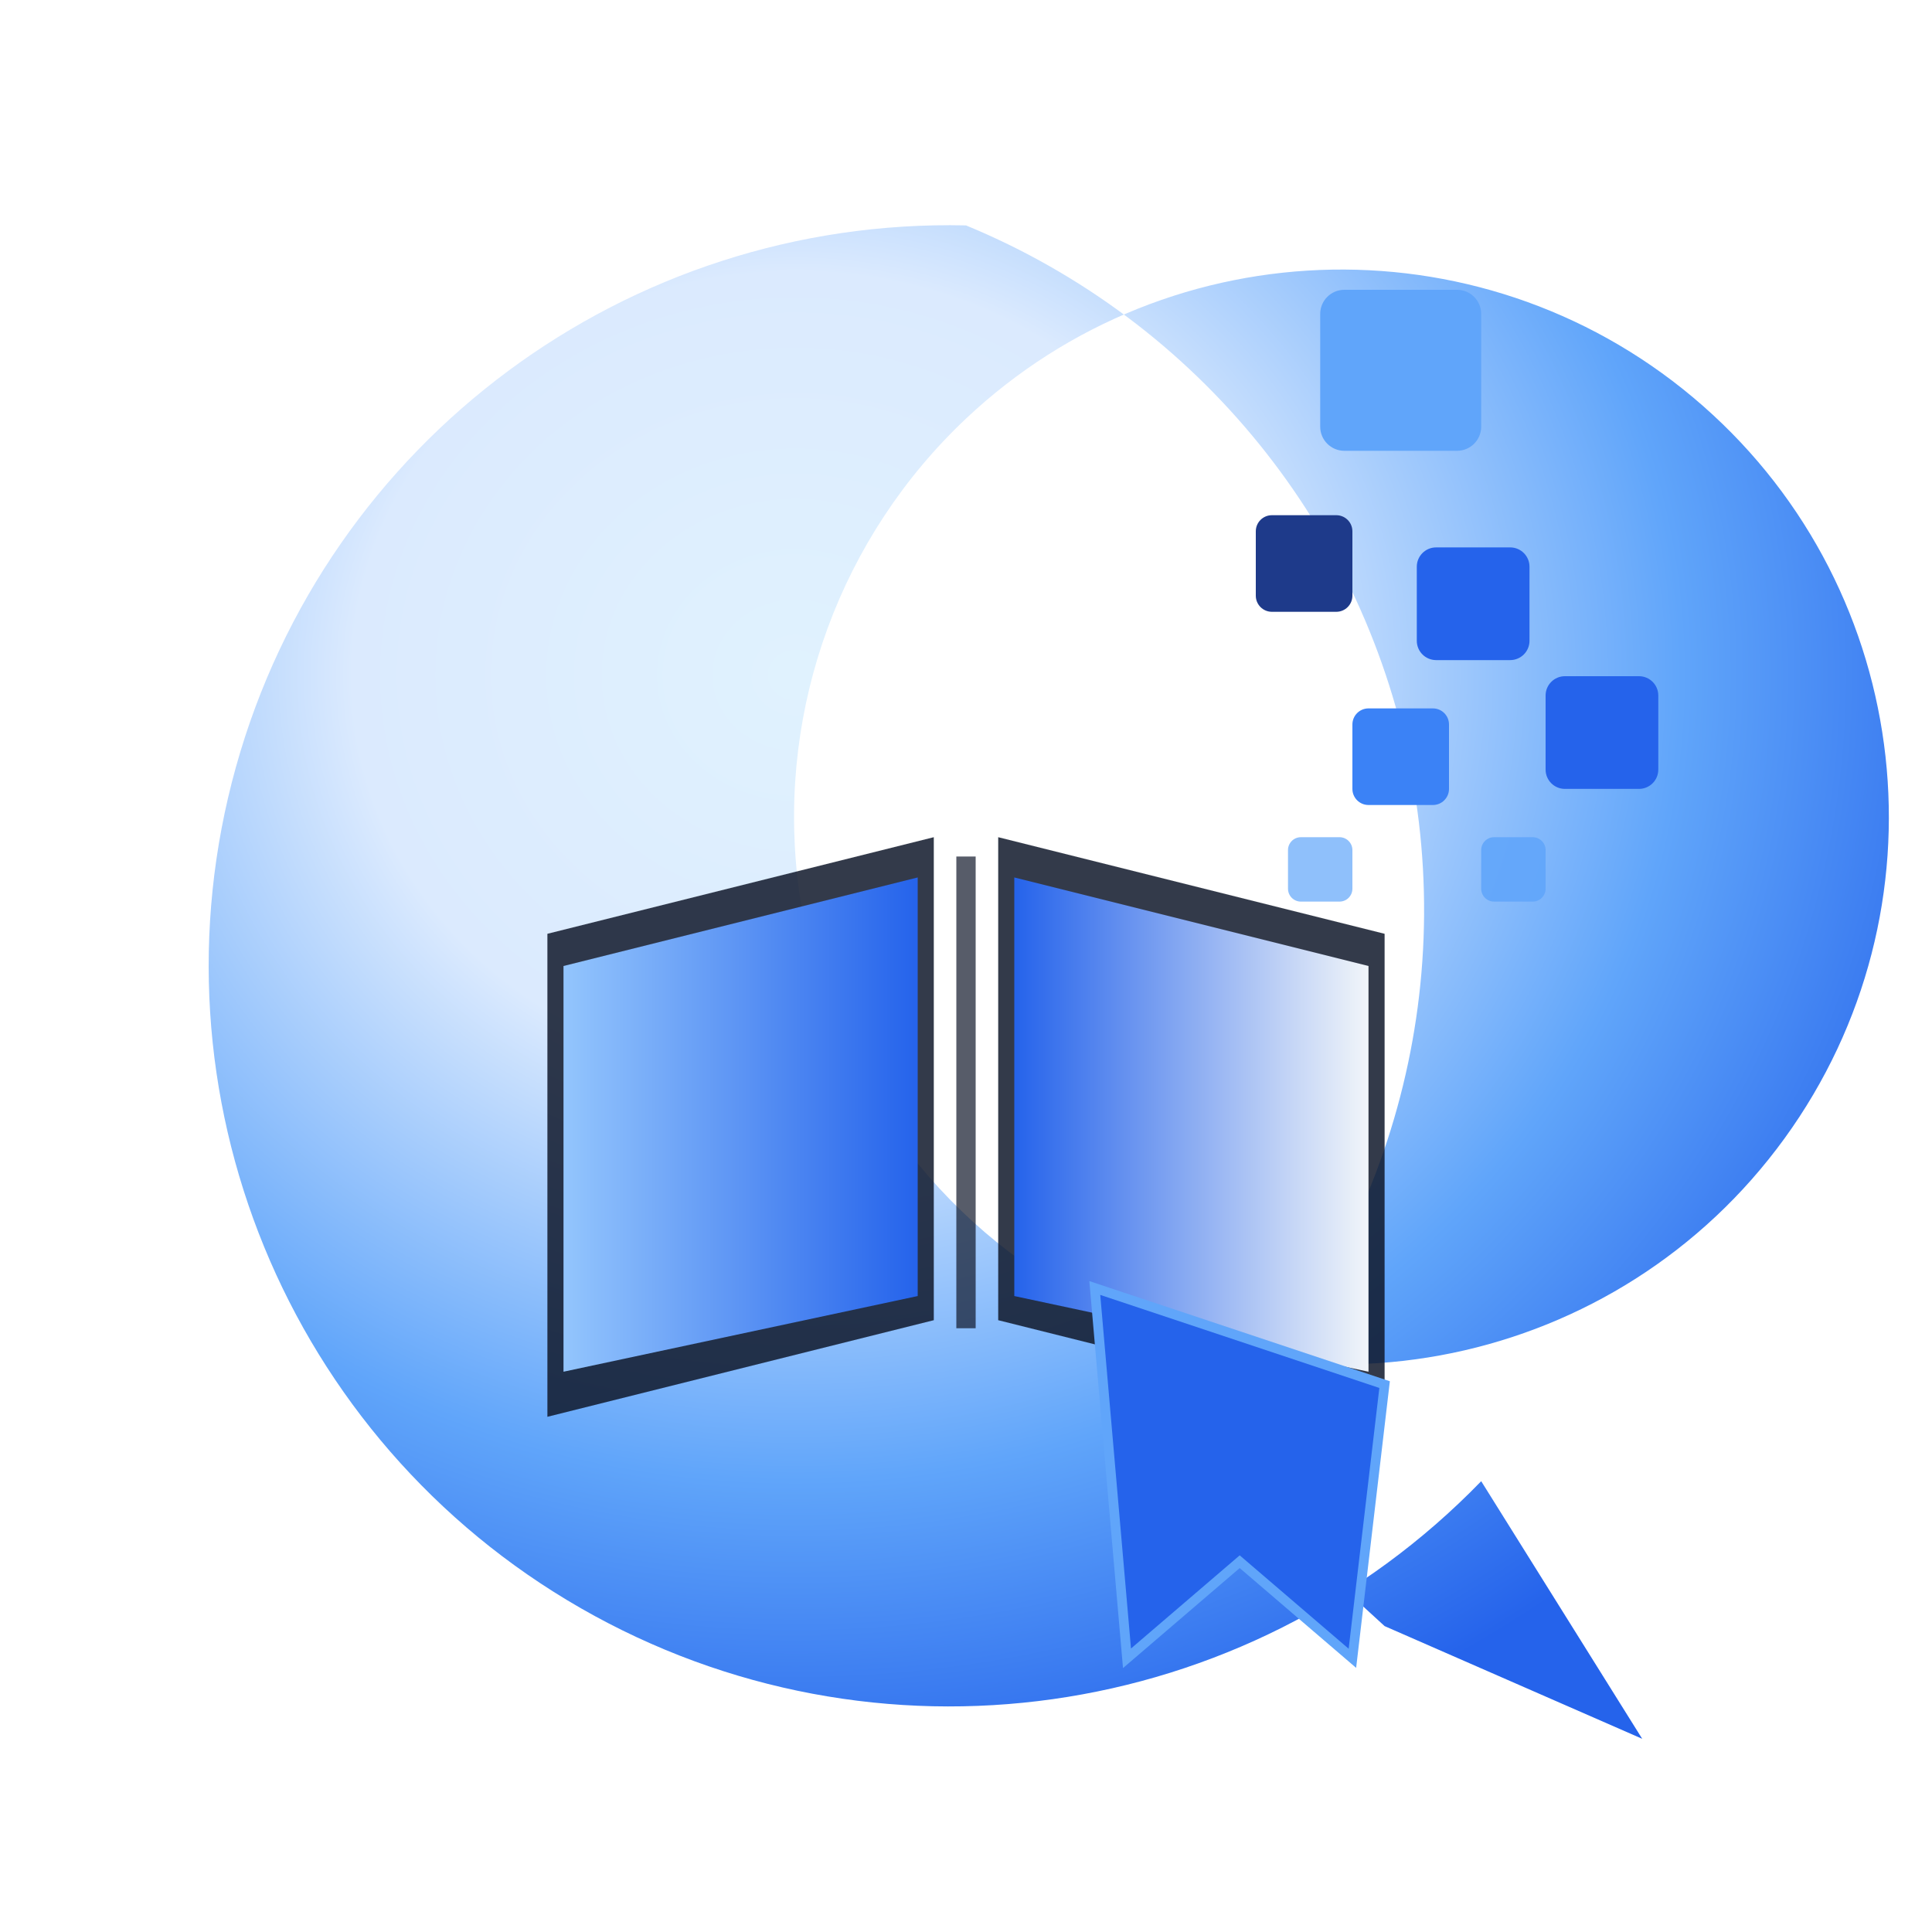
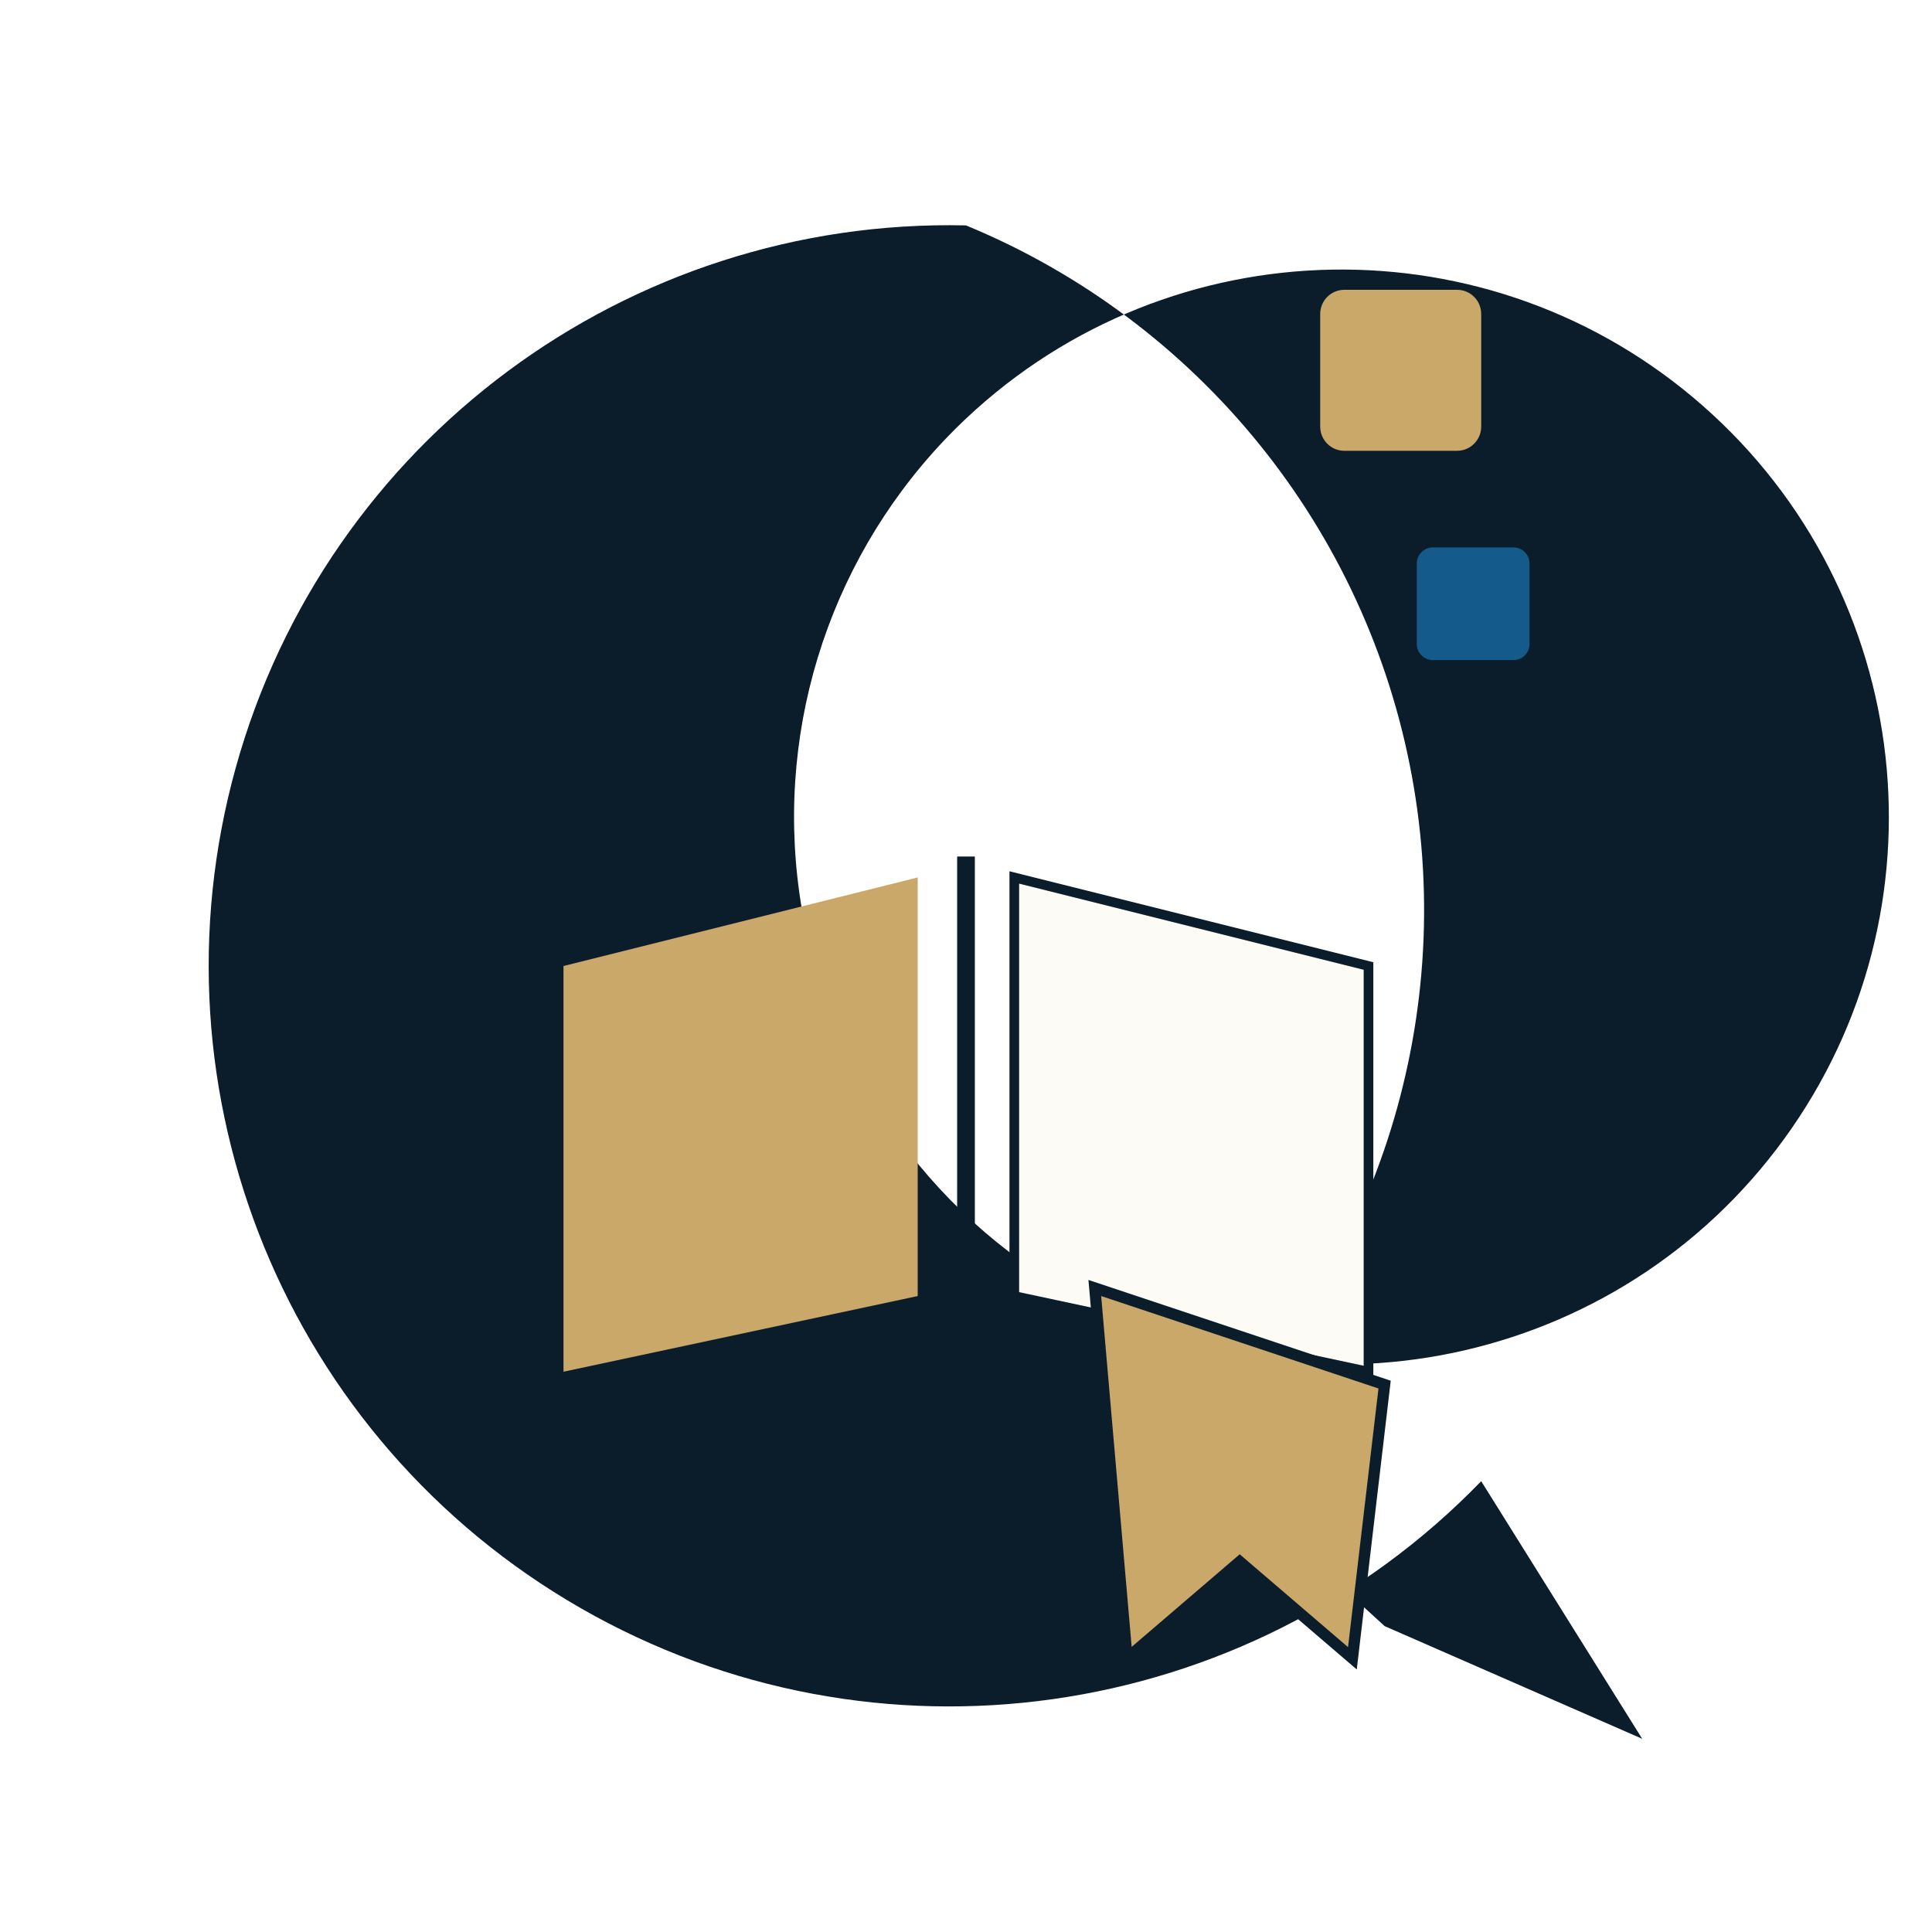
- <svg xmlns="http://www.w3.org/2000/svg" viewBox="0 0 120 120" width="120" height="120" role="img" aria-label="QNX Library">
-   <defs>
-     <radialGradient id="qFill" cx="35%" cy="30%" r="75%">
-       <stop offset="0%" stop-color="#e0f2fe" />
-       <stop offset="35%" stop-color="#dbeafe" />
-       <stop offset="70%" stop-color="#60A5FA" />
-       <stop offset="100%" stop-color="#2563EB" />
-     </radialGradient>
-     <linearGradient id="bookL" x1="0%" y1="0%" x2="100%" y2="0%">
-       <stop offset="0%" stop-color="#93c5fd" />
-       <stop offset="100%" stop-color="#2563EB" />
-     </linearGradient>
-     <linearGradient id="bookR" x1="0%" y1="0%" x2="100%" y2="0%">
-       <stop offset="0%" stop-color="#2563EB" />
-       <stop offset="100%" stop-color="#f1f5f9" />
-     </linearGradient>
-   </defs>
-   <path d="M 60 14 A 46 46 0 1 0 92 92 L 102 108 L 86 101 L 74 90 A 46 46 0 0 0 60 14 Z M 60 26 A 34 34 0 1 1 66 80 A 34 34 0 0 1 60 26 Z" fill="url(#qFill)" />
+ <svg xmlns="http://www.w3.org/2000/svg" viewBox="0 0 120 120" width="120" height="120">
+   <path d="M60 14 A46 46 0 1 0 92 92 L102 108 L86 101 L74 90 A46 46 0 0 0 60 14 Z M60 26 A34 34 0 1 1 66 80 A34 34 0 0 1 60 26 Z" fill="#0B1C2B" />
  <g transform="translate(30 52)">
-     <path d="M 4 6 L 28 0 L 28 30 L 4 36 Z" fill="#0f172a" opacity="0.85" />
-     <path d="M 32 0 L 56 6 L 56 36 L 32 30 Z" fill="#0f172a" opacity="0.85" />
-     <path d="M 5 8 L 27 2.5 L 27 28.5 L 5 33.2 Z" fill="url(#bookL)" />
-     <path d="M 33 2.5 L 55 8 L 55 33.2 L 33 28.5 Z" fill="url(#bookR)" />
-     <path d="M 30 1.2 L 30 30.5" stroke="#0f172a" stroke-width="1.2" opacity="0.7" />
+     <path d="M5 8 L27 2.5 L27 28.5 L5 33.2 Z" fill="#C9A86A" />
+     <path d="M33 2.5 L55 8 L55 33.2 L33 28.5 Z" fill="#fdfbf6" stroke="#0B1C2B" stroke-width="0.6" />
+     <path d="M30 1.2 L30 30.5" stroke="#0B1C2B" stroke-width="1.1" />
  </g>
-   <path d="M 68 80 L 86 86 L 84 103 L 77 97 L 70 103 Z" fill="#2563EB" stroke="#60A5FA" stroke-width="0.6" />
-   <rect x="82" y="18" width="10" height="10" rx="1.5" fill="#60A5FA" />
-   <rect x="88" y="34" width="7" height="7" rx="1.2" fill="#2563EB" />
-   <rect x="96" y="42" width="7" height="7" rx="1.2" fill="#2563EB" />
-   <rect x="78" y="32" width="6" height="6" rx="1" fill="#1E3A8A" />
-   <rect x="84" y="44" width="6" height="6" rx="1" fill="#3b82f6" />
-   <rect x="92" y="52" width="4" height="4" rx="0.8" fill="#60A5FA" opacity="0.9" />
-   <rect x="80" y="52" width="4" height="4" rx="0.8" fill="#60A5FA" opacity="0.7" />
+   <path d="M68 80 L86 86 L84 103 L77 97 L70 103 Z" fill="#C9A86A" stroke="#0B1C2B" stroke-width="0.7" />
+   <rect x="82" y="18" width="10" height="10" rx="1.5" fill="#C9A86A" />
+   <rect x="88" y="34" width="7" height="7" rx="1" fill="#145a8a" />
+   <rect x="96" y="42" width="7" height="7" rx="1" fill="#0B1C2B" />
</svg>
